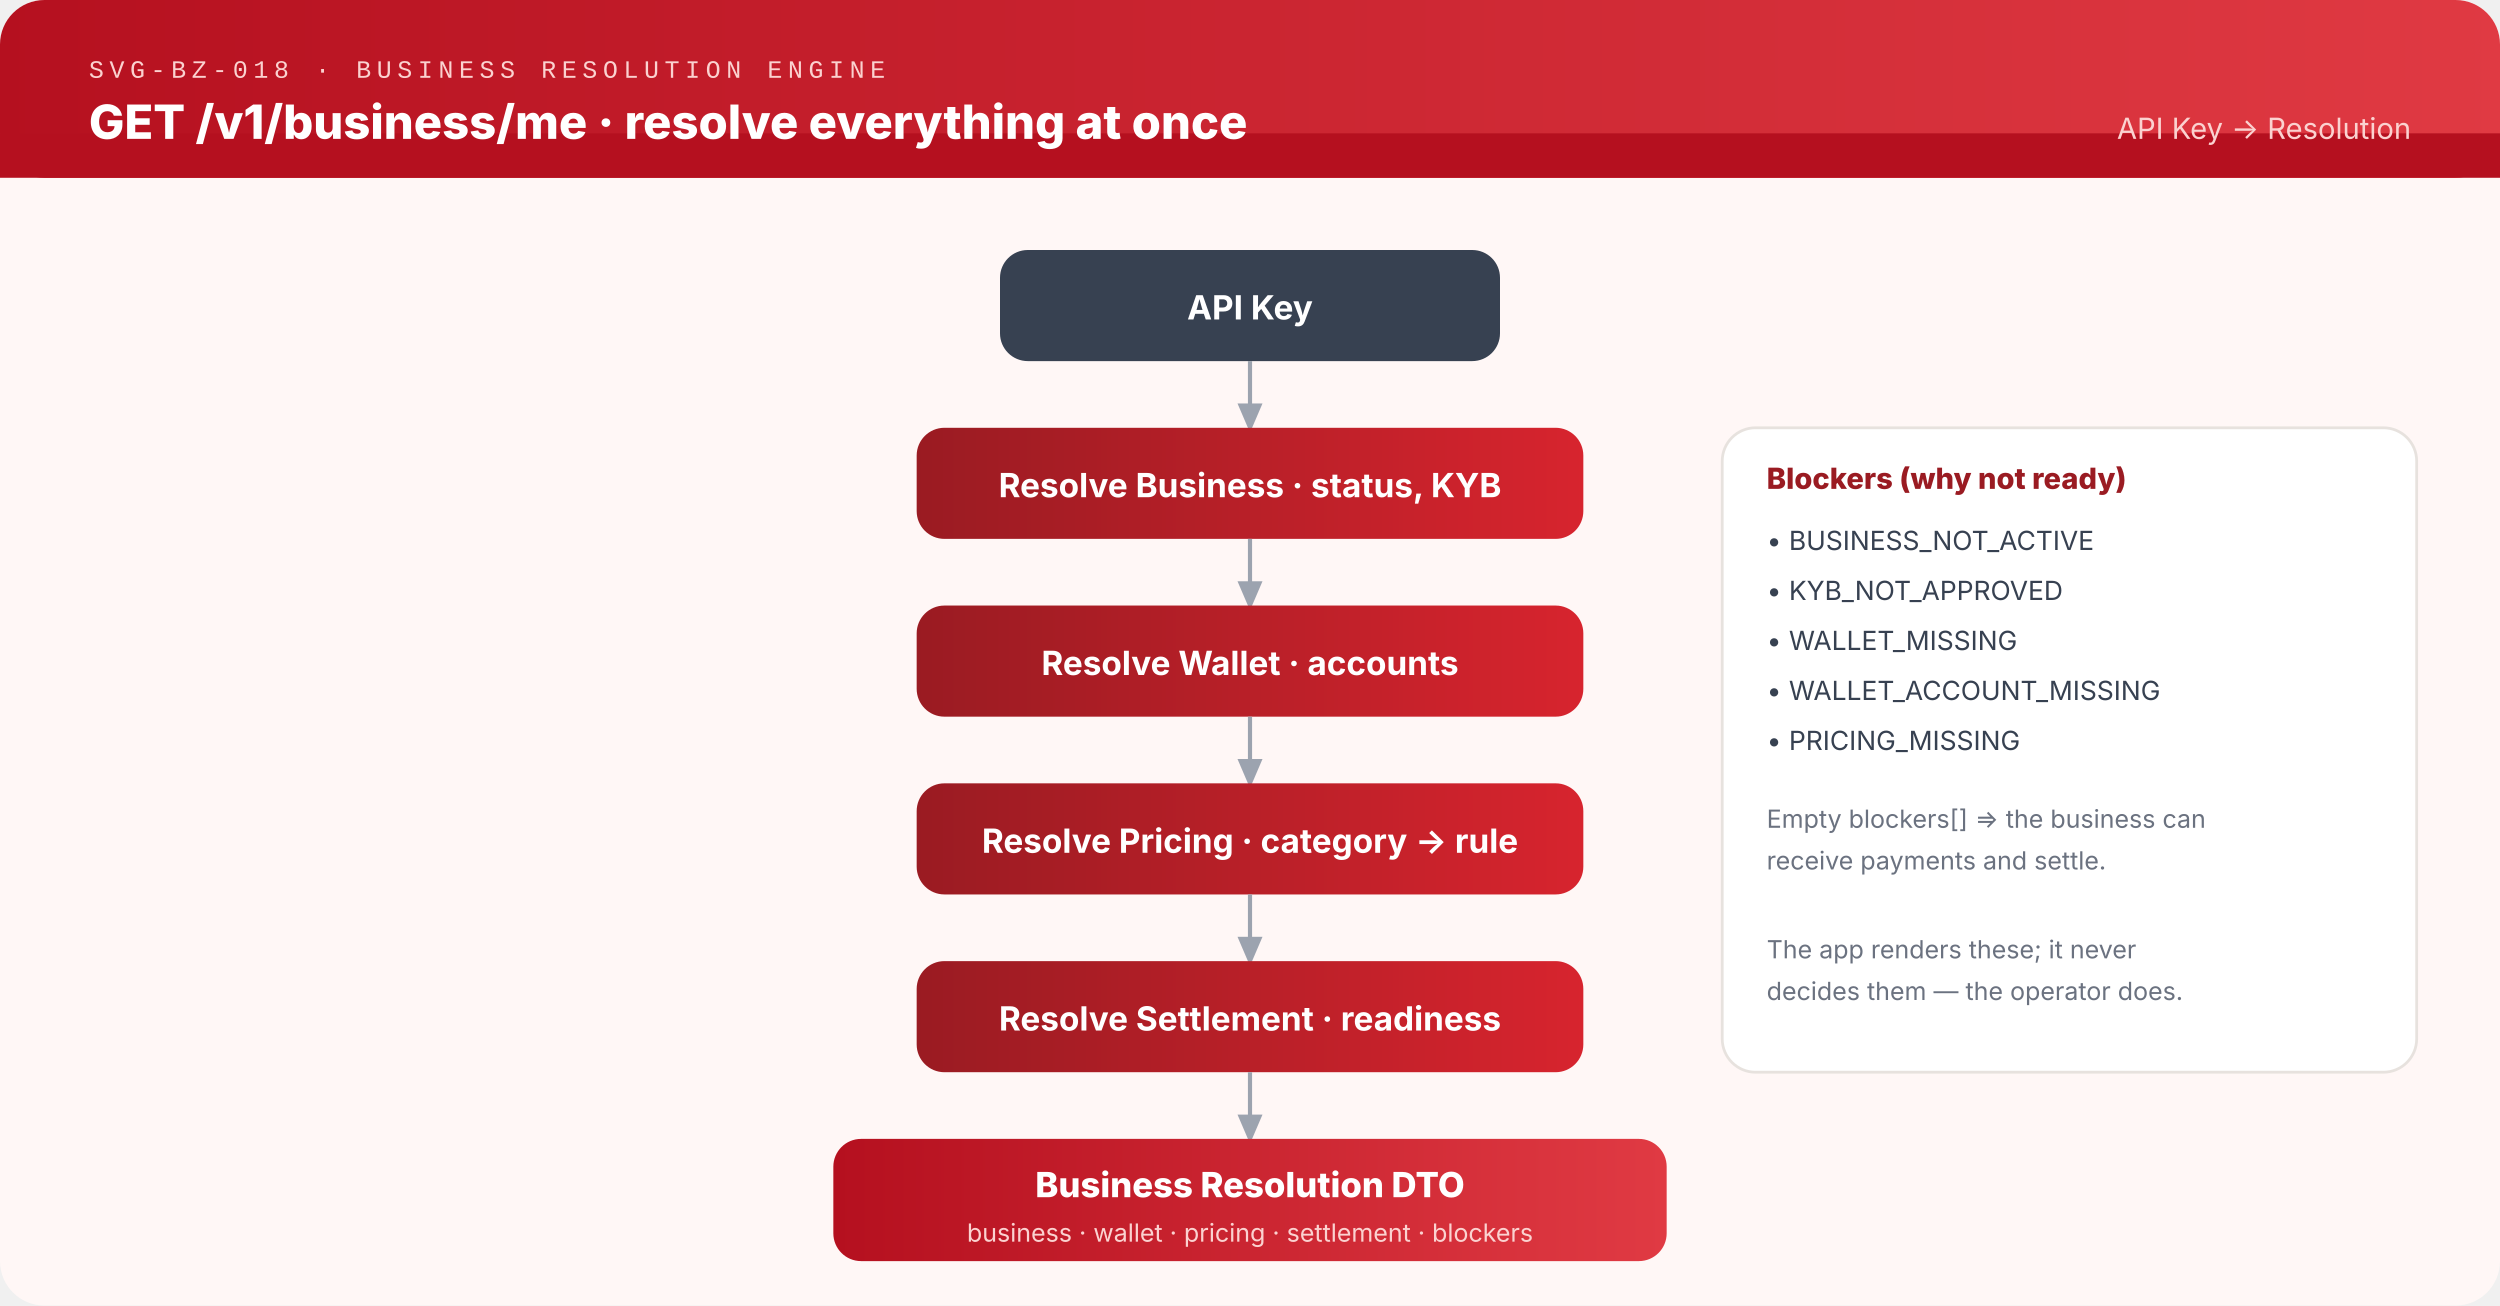
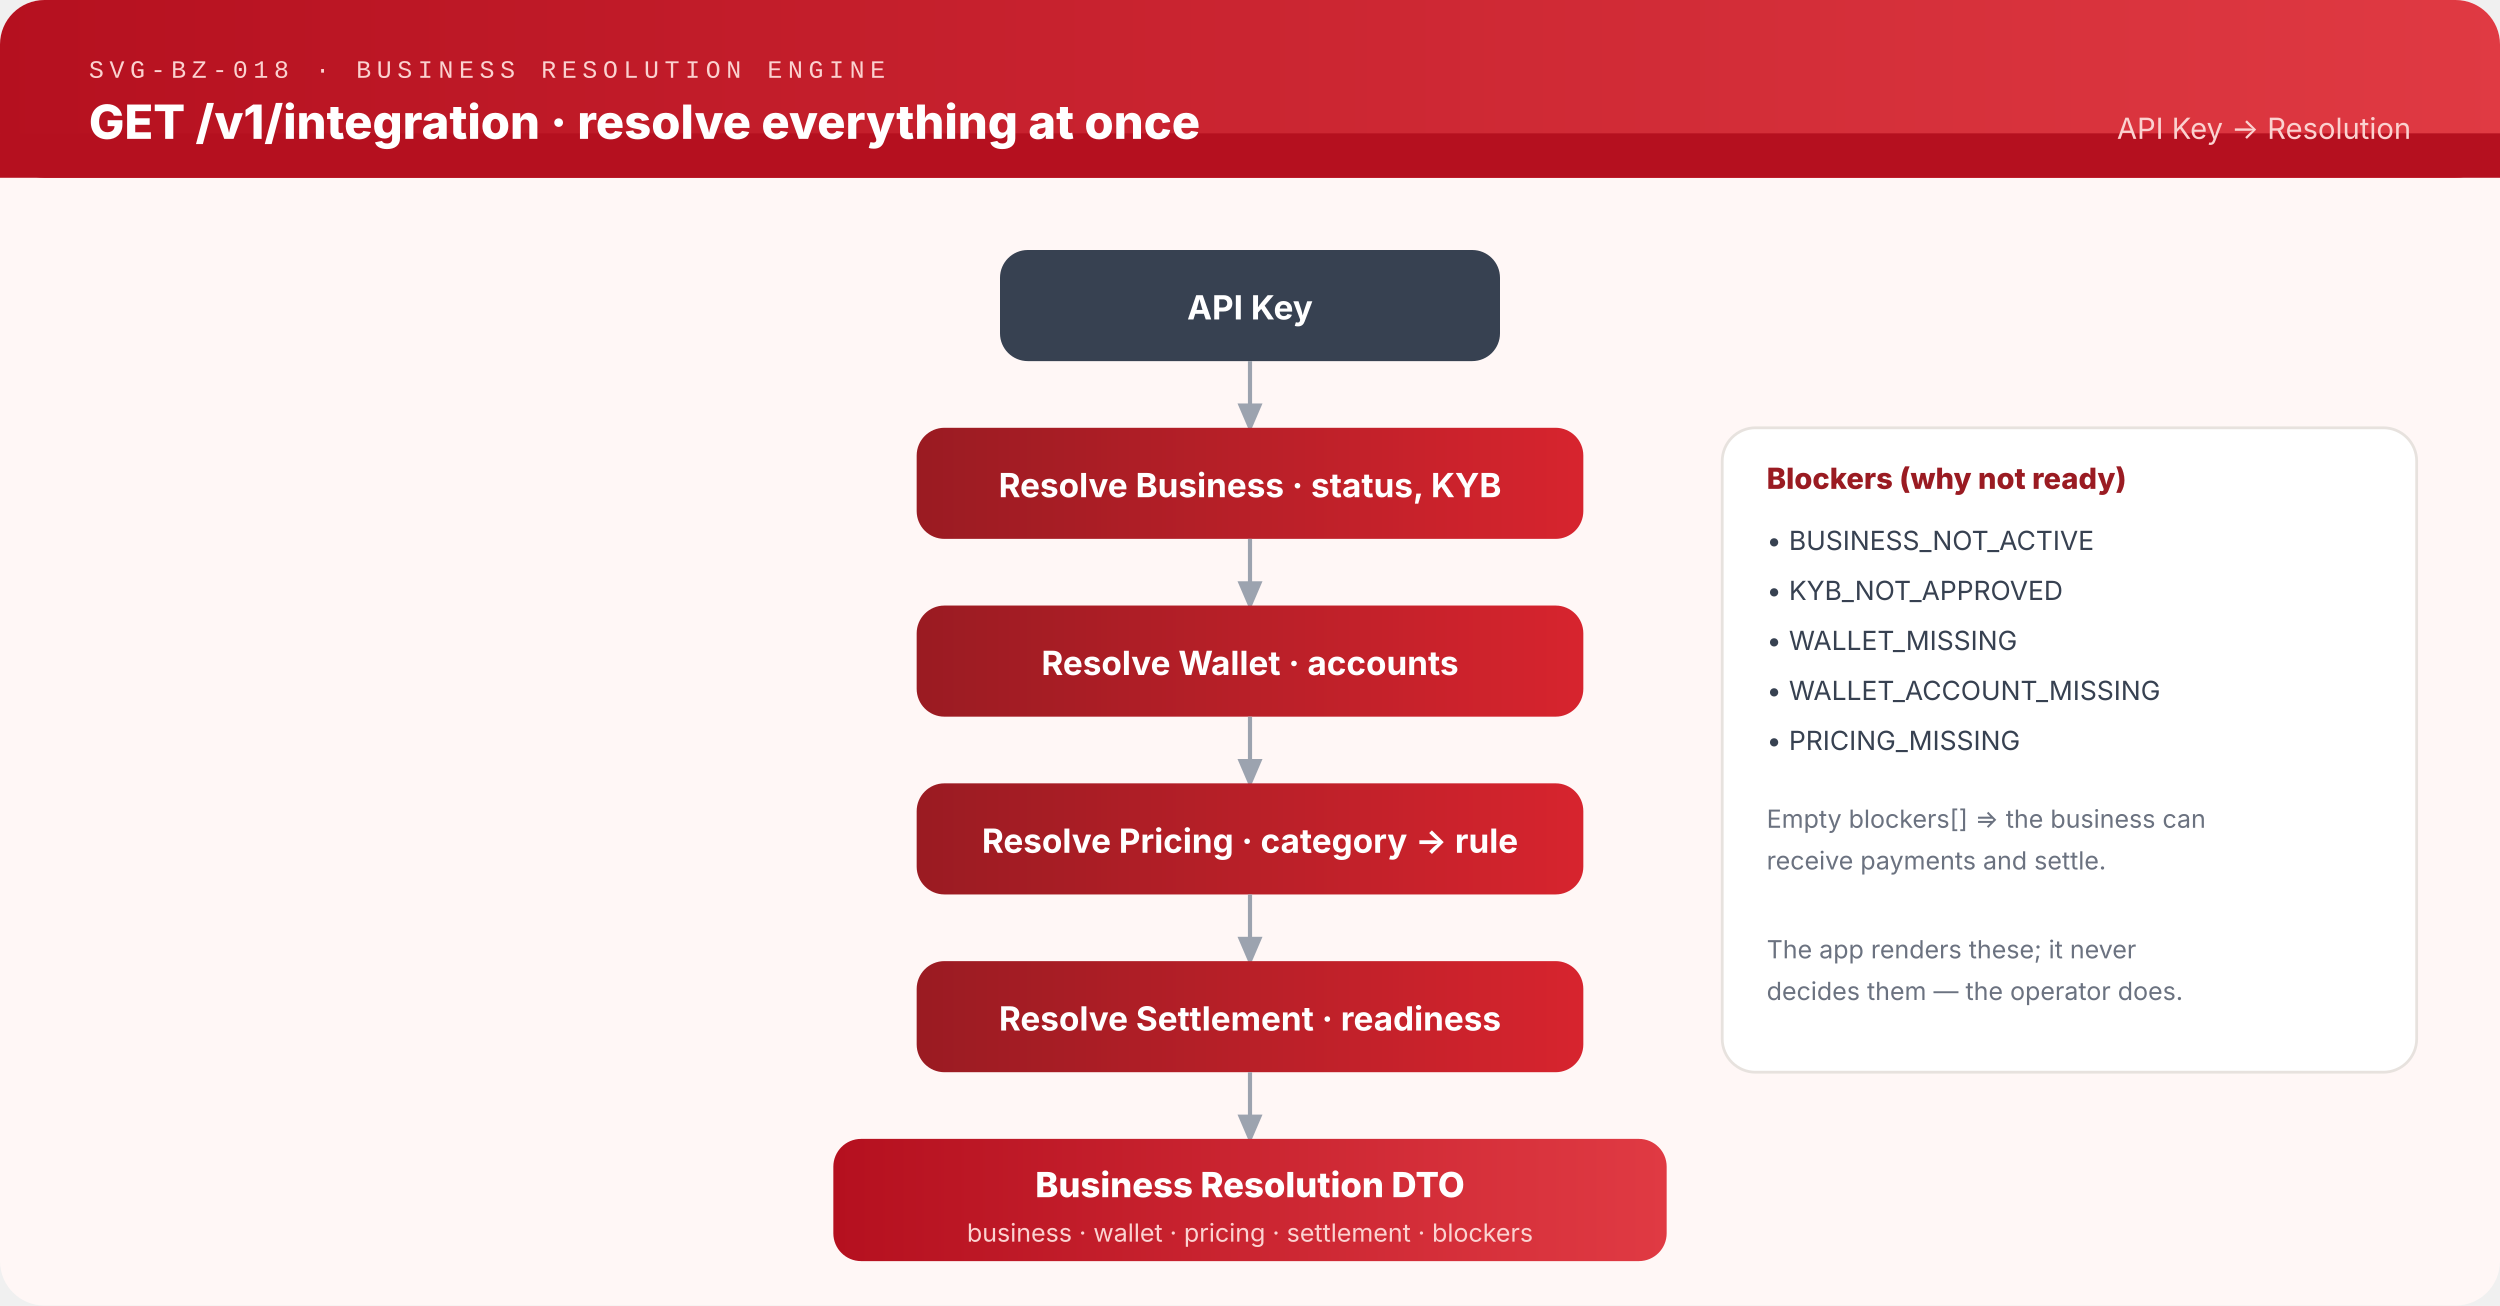
<svg xmlns="http://www.w3.org/2000/svg" viewBox="0 0 900 470" role="img" aria-label="Business Resolution Engine" font-family="system-ui,-apple-system,sans-serif">
  <defs>
    <linearGradient id="hg" x1="0" y1="0" x2="1" y2="0">
      <stop offset="0%" stop-color="#B5101F" />
      <stop offset="100%" stop-color="#E03A43" />
    </linearGradient>
    <linearGradient id="op" x1="0" y1="0" x2="1" y2="0">
      <stop offset="0%" stop-color="#9A1B22" />
      <stop offset="100%" stop-color="#D7242E" />
    </linearGradient>
    <marker id="ar" markerWidth="9" markerHeight="9" refX="4.5" refY="3" orient="auto">
      <path d="M0,0 L0,6 L7,3 z" fill="#9CA3AF" />
    </marker>
  </defs>
  <rect width="900" height="470" fill="#FFF7F6" rx="16" />
  <rect x="0" y="0" width="900" height="64" fill="url(#hg)" rx="16" />
  <rect x="0" y="48" width="900" height="16" fill="#B5101F" />
  <text x="32" y="28" font-family="ui-monospace,'Courier New',monospace" font-size="9" fill="#FBD2D0" letter-spacing="2">SVG-BZ-018 · BUSINESS RESOLUTION ENGINE</text>
-   <text x="32" y="50" font-size="17" font-weight="800" fill="#FFFFFF">GET /v1/business/me · resolve everything at once</text>
+   <text x="32" y="50" font-size="17" font-weight="800" fill="#FFFFFF">GET /v1/integration · resolve everything at once</text>
  <text x="868" y="50" text-anchor="end" font-size="10.5" fill="#FBD2D0">API Key → Resolution</text>
  <rect x="360" y="90" width="180" height="40" rx="10" fill="#374151" />
  <text x="450" y="115" text-anchor="middle" font-size="12" font-weight="700" fill="#FFFFFF">API Key</text>
  <line x1="450" y1="130" x2="450" y2="152" stroke="#9CA3AF" stroke-width="1.5" marker-end="url(#ar)" />
  <rect x="330" y="154" width="240" height="40" rx="10" fill="url(#op)" />
  <text x="450" y="179" text-anchor="middle" font-size="12" font-weight="700" fill="#FFFFFF">Resolve Business · status, KYB</text>
  <line x1="450" y1="194" x2="450" y2="216" stroke="#9CA3AF" stroke-width="1.5" marker-end="url(#ar)" />
  <rect x="330" y="218" width="240" height="40" rx="10" fill="url(#op)" />
  <text x="450" y="243" text-anchor="middle" font-size="12" font-weight="700" fill="#FFFFFF">Resolve Wallet · accounts</text>
  <line x1="450" y1="258" x2="450" y2="280" stroke="#9CA3AF" stroke-width="1.5" marker-end="url(#ar)" />
  <rect x="330" y="282" width="240" height="40" rx="10" fill="url(#op)" />
  <text x="450" y="307" text-anchor="middle" font-size="12" font-weight="700" fill="#FFFFFF">Resolve Pricing · category → rule</text>
  <line x1="450" y1="322" x2="450" y2="344" stroke="#9CA3AF" stroke-width="1.5" marker-end="url(#ar)" />
  <rect x="330" y="346" width="240" height="40" rx="10" fill="url(#op)" />
  <text x="450" y="371" text-anchor="middle" font-size="12" font-weight="700" fill="#FFFFFF">Resolve Settlement · readiness</text>
  <line x1="450" y1="386" x2="450" y2="408" stroke="#9CA3AF" stroke-width="1.5" marker-end="url(#ar)" />
  <rect x="300" y="410" width="300" height="44" rx="10" fill="url(#hg)" />
  <text x="450" y="431" text-anchor="middle" font-size="12.5" font-weight="800" fill="#FFFFFF">Business Resolution DTO</text>
  <text x="450" y="447" text-anchor="middle" font-size="9" fill="#FBD2D0">business · wallet · pricing · settlement · blockers</text>
  <rect x="620" y="154" width="250" height="232" rx="12" fill="#FFFFFF" stroke="#E7E2DE" />
  <text x="636" y="176" font-size="10.5" font-weight="800" fill="#9A1B22">Blockers (why not ready)</text>
  <text x="636" y="198" font-size="9.5" fill="#374151">• BUSINESS_NOT_ACTIVE</text>
  <text x="636" y="216" font-size="9.5" fill="#374151">• KYB_NOT_APPROVED</text>
  <text x="636" y="234" font-size="9.5" fill="#374151">• WALLET_MISSING</text>
  <text x="636" y="252" font-size="9.5" fill="#374151">• WALLET_ACCOUNT_MISSING</text>
  <text x="636" y="270" font-size="9.5" fill="#374151">• PRICING_MISSING</text>
  <text x="636" y="298" font-size="9" fill="#6B7280">Empty blockers[] ⇒ the business can</text>
  <text x="636" y="313" font-size="9" fill="#6B7280">receive payments and settle.</text>
  <text x="636" y="345" font-size="9" fill="#6B7280">The app renders these; it never</text>
  <text x="636" y="360" font-size="9" fill="#6B7280">decides them — the operator does.</text>
</svg>
